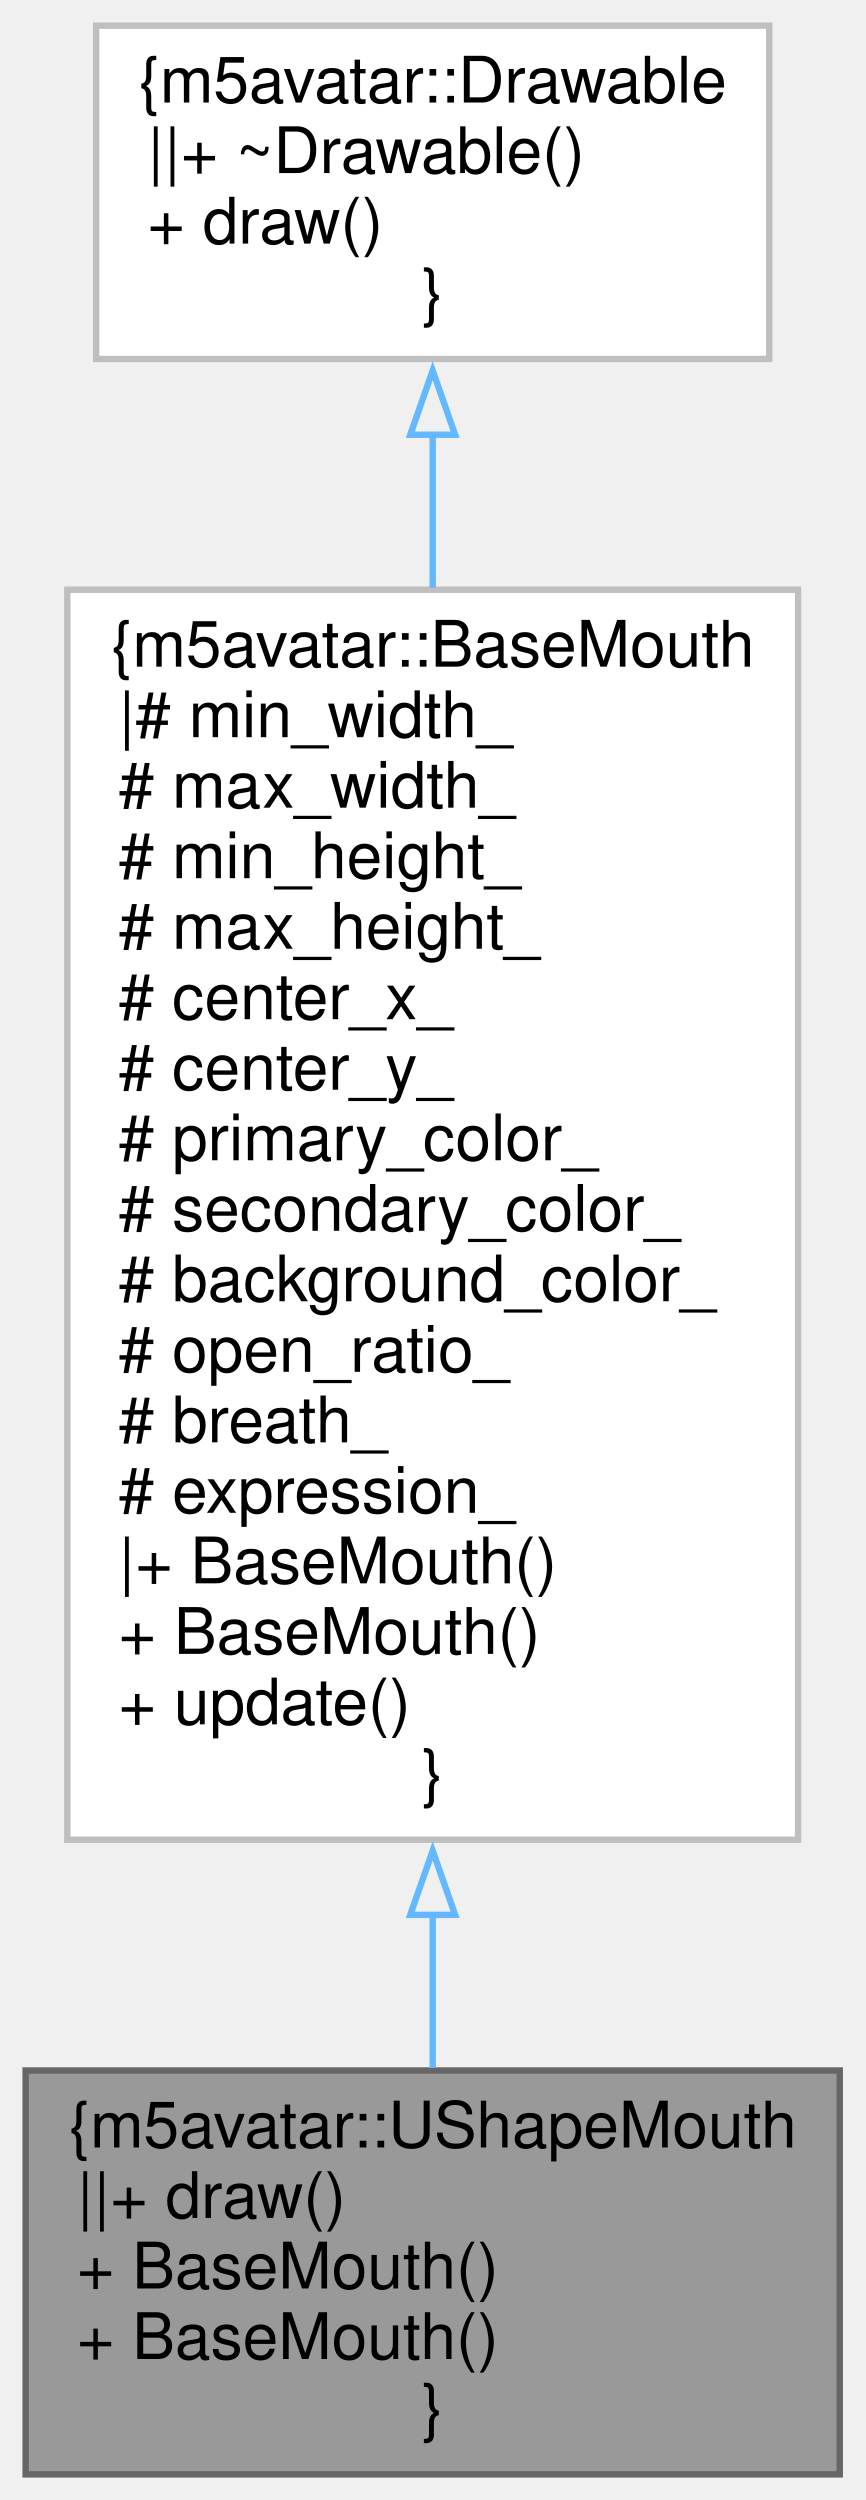
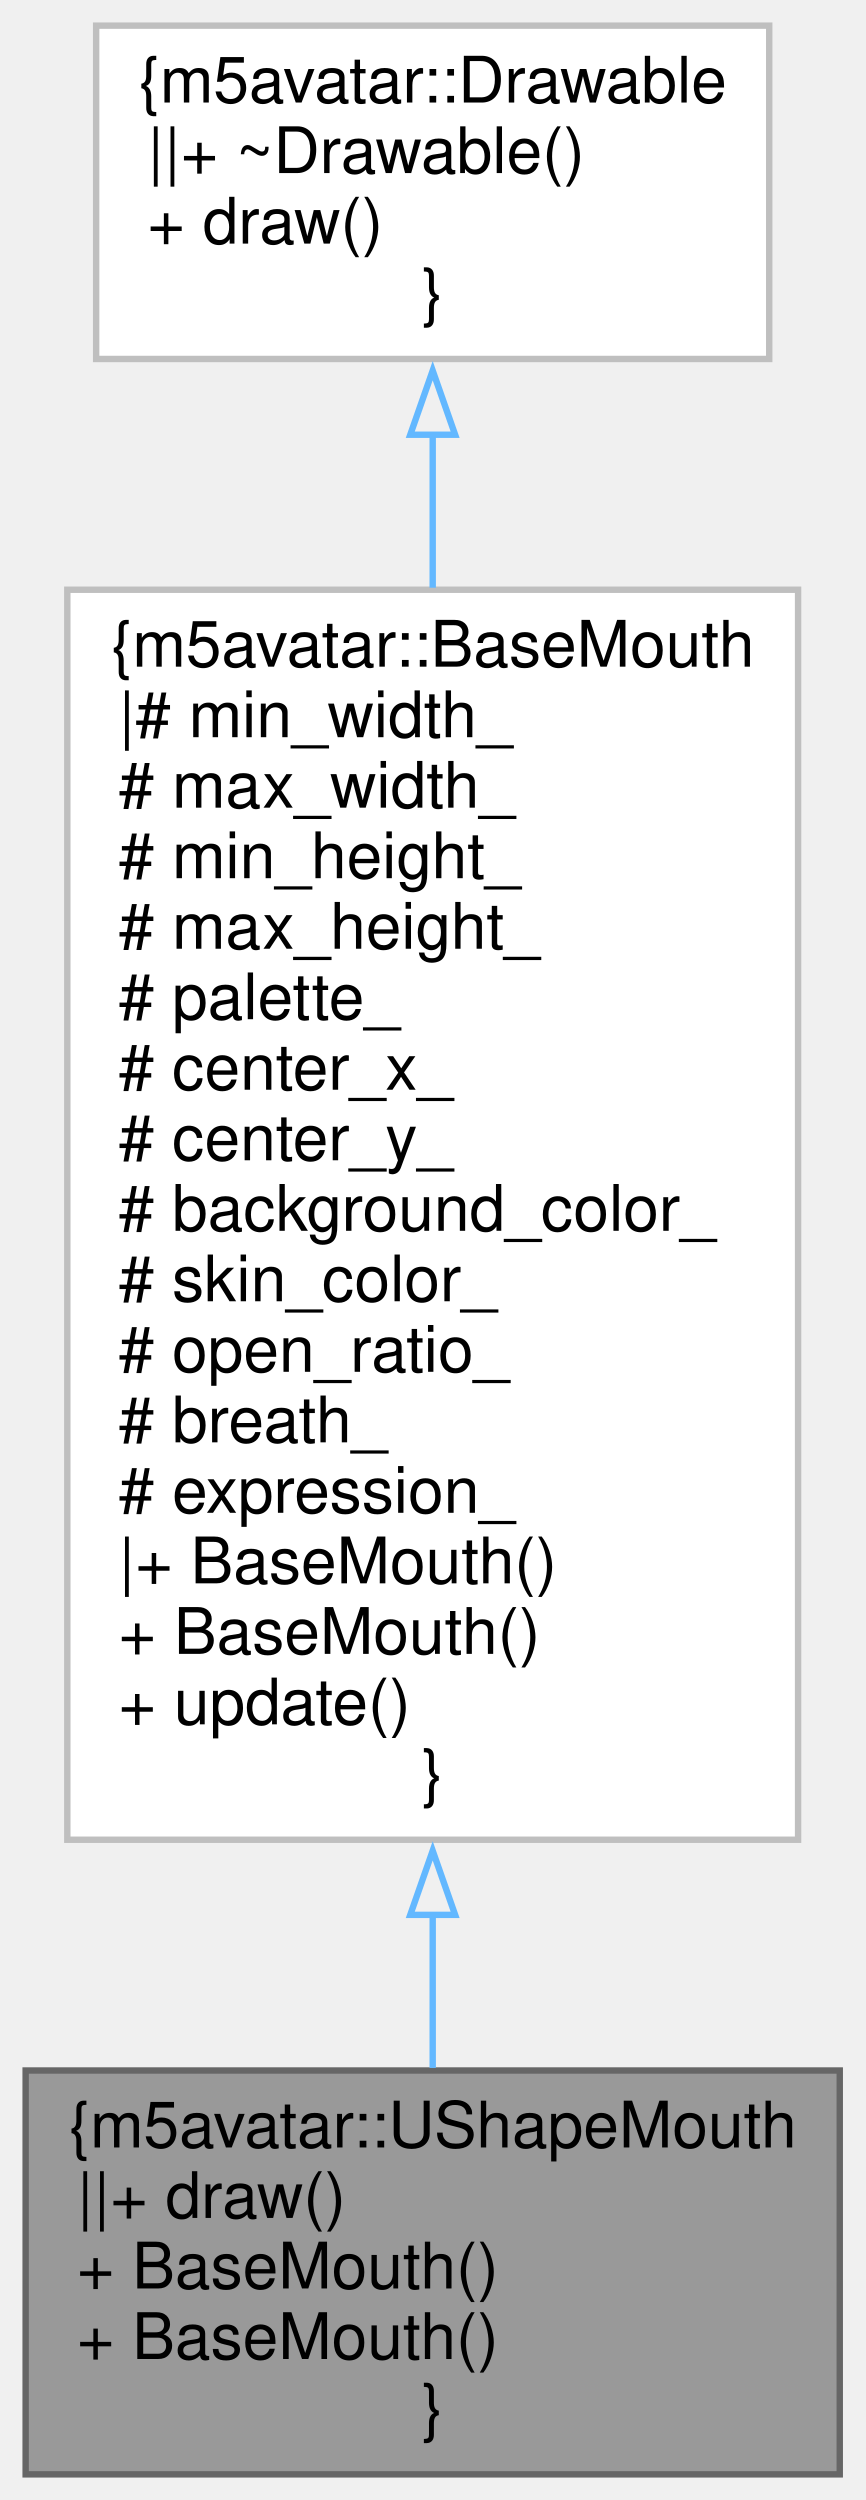
<svg xmlns="http://www.w3.org/2000/svg" xmlns:xlink="http://www.w3.org/1999/xlink" width="135pt" height="390pt" viewBox="0.00 0.00 135.00 390.00">
  <g id="graph0" class="graph" transform="scale(1 1) rotate(0) translate(4 386)">
    <g id="node1" class="node">
      <g id="a_node1">
        <a xlink:title=" ">
          <polygon fill="#999999" stroke="#666666" points="127,-63 0,-63 0,0 127,0 127,-63" />
          <text text-anchor="middle" x="63.5" y="-51" font-family="Helvetica,sans-Serif" font-size="10.00">{m5avatar::UShapeMouth</text>
          <text text-anchor="start" x="8" y="-40" font-family="Helvetica,sans-Serif" font-size="10.00">||+ draw()</text>
          <text text-anchor="start" x="8" y="-29" font-family="Helvetica,sans-Serif" font-size="10.00">+ BaseMouth()</text>
          <text text-anchor="start" x="8" y="-18" font-family="Helvetica,sans-Serif" font-size="10.00">+ BaseMouth()</text>
          <text text-anchor="middle" x="63.5" y="-7" font-family="Helvetica,sans-Serif" font-size="10.00">}</text>
        </a>
      </g>
    </g>
    <g id="node2" class="node">
      <g id="a_node2">
        <a xlink:href="classm5avatar_1_1_base_mouth.html" target="_top" xlink:title=" ">
          <polygon fill="white" stroke="#bfbfbf" points="120.5,-294 6.5,-294 6.5,-99 120.5,-99 120.5,-294" />
          <text text-anchor="middle" x="63.5" y="-282" font-family="Helvetica,sans-Serif" font-size="10.00">{m5avatar::BaseMouth</text>
          <text text-anchor="start" x="14.5" y="-271" font-family="Helvetica,sans-Serif" font-size="10.00">|# min_width_</text>
          <text text-anchor="start" x="14.5" y="-260" font-family="Helvetica,sans-Serif" font-size="10.00"># max_width_</text>
          <text text-anchor="start" x="14.5" y="-249" font-family="Helvetica,sans-Serif" font-size="10.00"># min_height_</text>
          <text text-anchor="start" x="14.5" y="-238" font-family="Helvetica,sans-Serif" font-size="10.00"># max_height_</text>
-           <text text-anchor="start" x="14.5" y="-227" font-family="Helvetica,sans-Serif" font-size="10.00"># center_x_</text>
-           <text text-anchor="start" x="14.5" y="-216" font-family="Helvetica,sans-Serif" font-size="10.00"># center_y_</text>
-           <text text-anchor="start" x="14.5" y="-205" font-family="Helvetica,sans-Serif" font-size="10.00"># primary_color_</text>
-           <text text-anchor="start" x="14.5" y="-194" font-family="Helvetica,sans-Serif" font-size="10.00"># secondary_color_</text>
-           <text text-anchor="start" x="14.5" y="-183" font-family="Helvetica,sans-Serif" font-size="10.00"># background_color_</text>
+           <text text-anchor="start" x="14.5" y="-227" font-family="Helvetica,sans-Serif" font-size="10.00"># palette_</text>
+           <text text-anchor="start" x="14.5" y="-216" font-family="Helvetica,sans-Serif" font-size="10.00"># center_x_</text>
+           <text text-anchor="start" x="14.5" y="-205" font-family="Helvetica,sans-Serif" font-size="10.00"># center_y_</text>
+           <text text-anchor="start" x="14.5" y="-194" font-family="Helvetica,sans-Serif" font-size="10.00"># background_color_</text>
+           <text text-anchor="start" x="14.5" y="-183" font-family="Helvetica,sans-Serif" font-size="10.00"># skin_color_</text>
          <text text-anchor="start" x="14.5" y="-172" font-family="Helvetica,sans-Serif" font-size="10.00"># open_ratio_</text>
          <text text-anchor="start" x="14.5" y="-161" font-family="Helvetica,sans-Serif" font-size="10.00"># breath_</text>
          <text text-anchor="start" x="14.5" y="-150" font-family="Helvetica,sans-Serif" font-size="10.00"># expression_</text>
          <text text-anchor="start" x="14.5" y="-139" font-family="Helvetica,sans-Serif" font-size="10.00">|+ BaseMouth()</text>
          <text text-anchor="start" x="14.5" y="-128" font-family="Helvetica,sans-Serif" font-size="10.00">+ BaseMouth()</text>
          <text text-anchor="start" x="14.5" y="-117" font-family="Helvetica,sans-Serif" font-size="10.00">+ update()</text>
          <text text-anchor="middle" x="63.5" y="-106" font-family="Helvetica,sans-Serif" font-size="10.00">}</text>
        </a>
      </g>
    </g>
    <g id="edge1" class="edge">
      <path fill="none" stroke="#63b8ff" d="M63.5,-87.32C63.5,-78.76 63.5,-70.64 63.5,-63.4" />
      <polygon fill="none" stroke="#63b8ff" points="60,-87.28 63.5,-97.28 67,-87.28 60,-87.28" />
    </g>
    <g id="node3" class="node">
      <g id="a_node3">
        <a xlink:href="classm5avatar_1_1_drawable.html" target="_top" xlink:title=" ">
          <polygon fill="white" stroke="#bfbfbf" points="116,-382 11,-382 11,-330 116,-330 116,-382" />
          <text text-anchor="middle" x="63.5" y="-370" font-family="Helvetica,sans-Serif" font-size="10.00">{m5avatar::Drawable</text>
          <text text-anchor="start" x="19" y="-359" font-family="Helvetica,sans-Serif" font-size="10.00">||+ ~Drawable()</text>
          <text text-anchor="start" x="19" y="-348" font-family="Helvetica,sans-Serif" font-size="10.00">+ draw()</text>
          <text text-anchor="middle" x="63.5" y="-337" font-family="Helvetica,sans-Serif" font-size="10.00">}</text>
        </a>
      </g>
    </g>
    <g id="edge2" class="edge">
      <path fill="none" stroke="#63b8ff" d="M63.5,-318.3C63.5,-310.87 63.5,-302.74 63.5,-294.31" />
      <polygon fill="none" stroke="#63b8ff" points="60,-318.18 63.5,-328.18 67,-318.18 60,-318.18" />
    </g>
  </g>
</svg>
